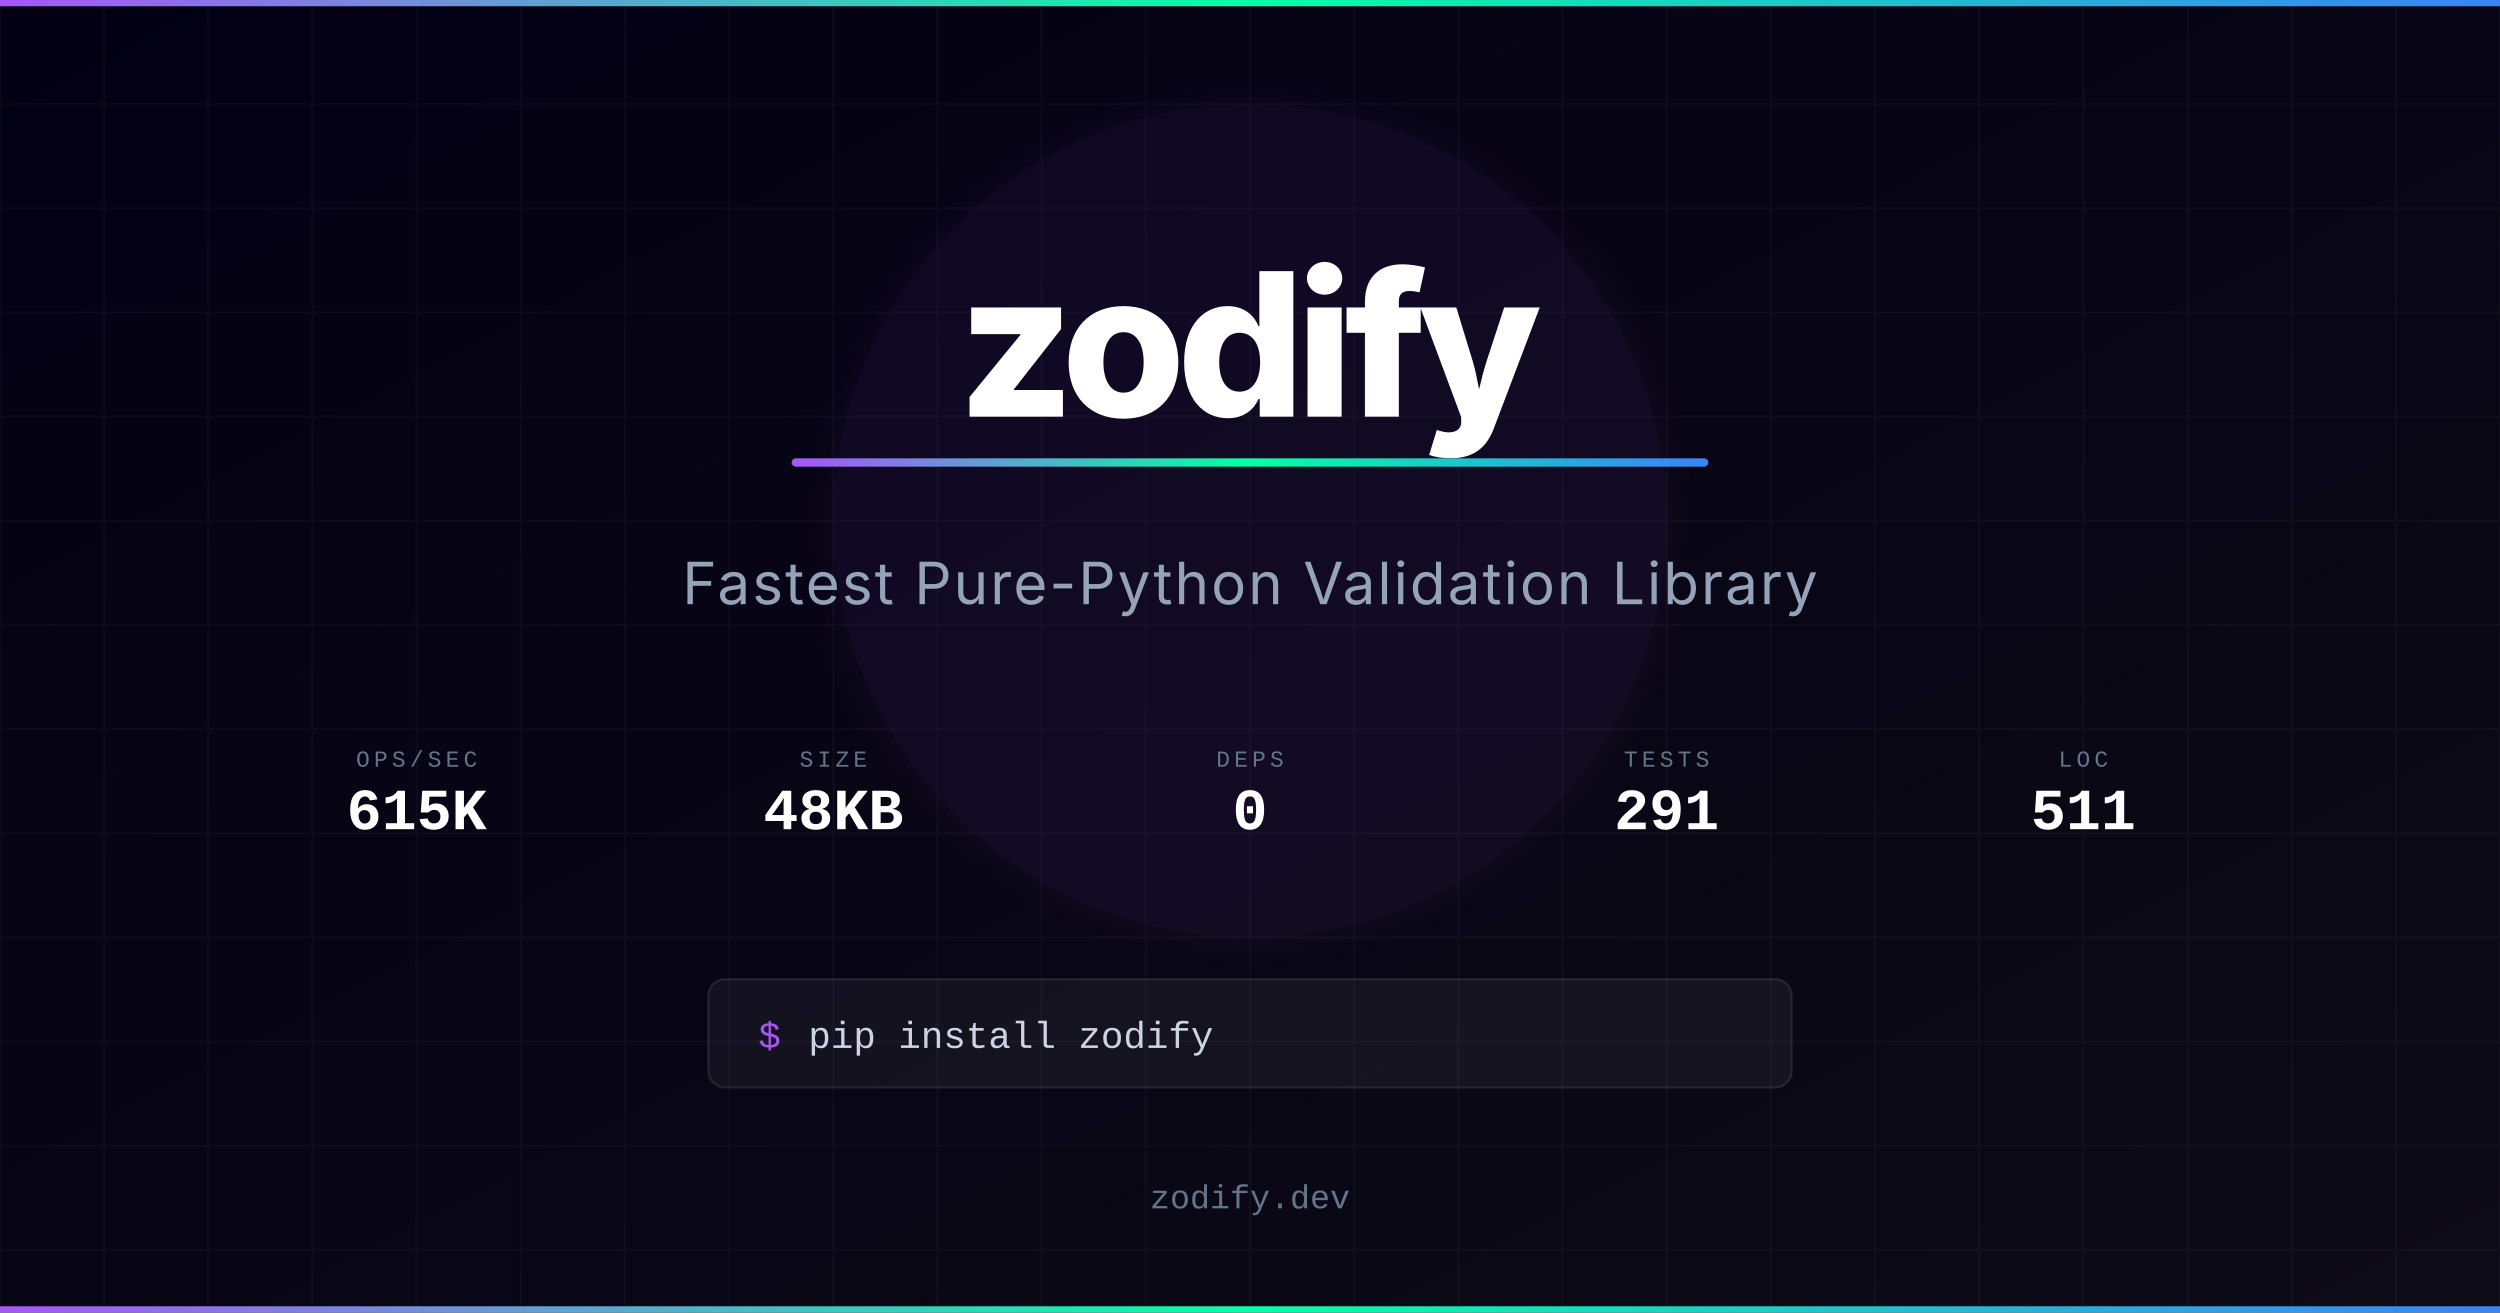
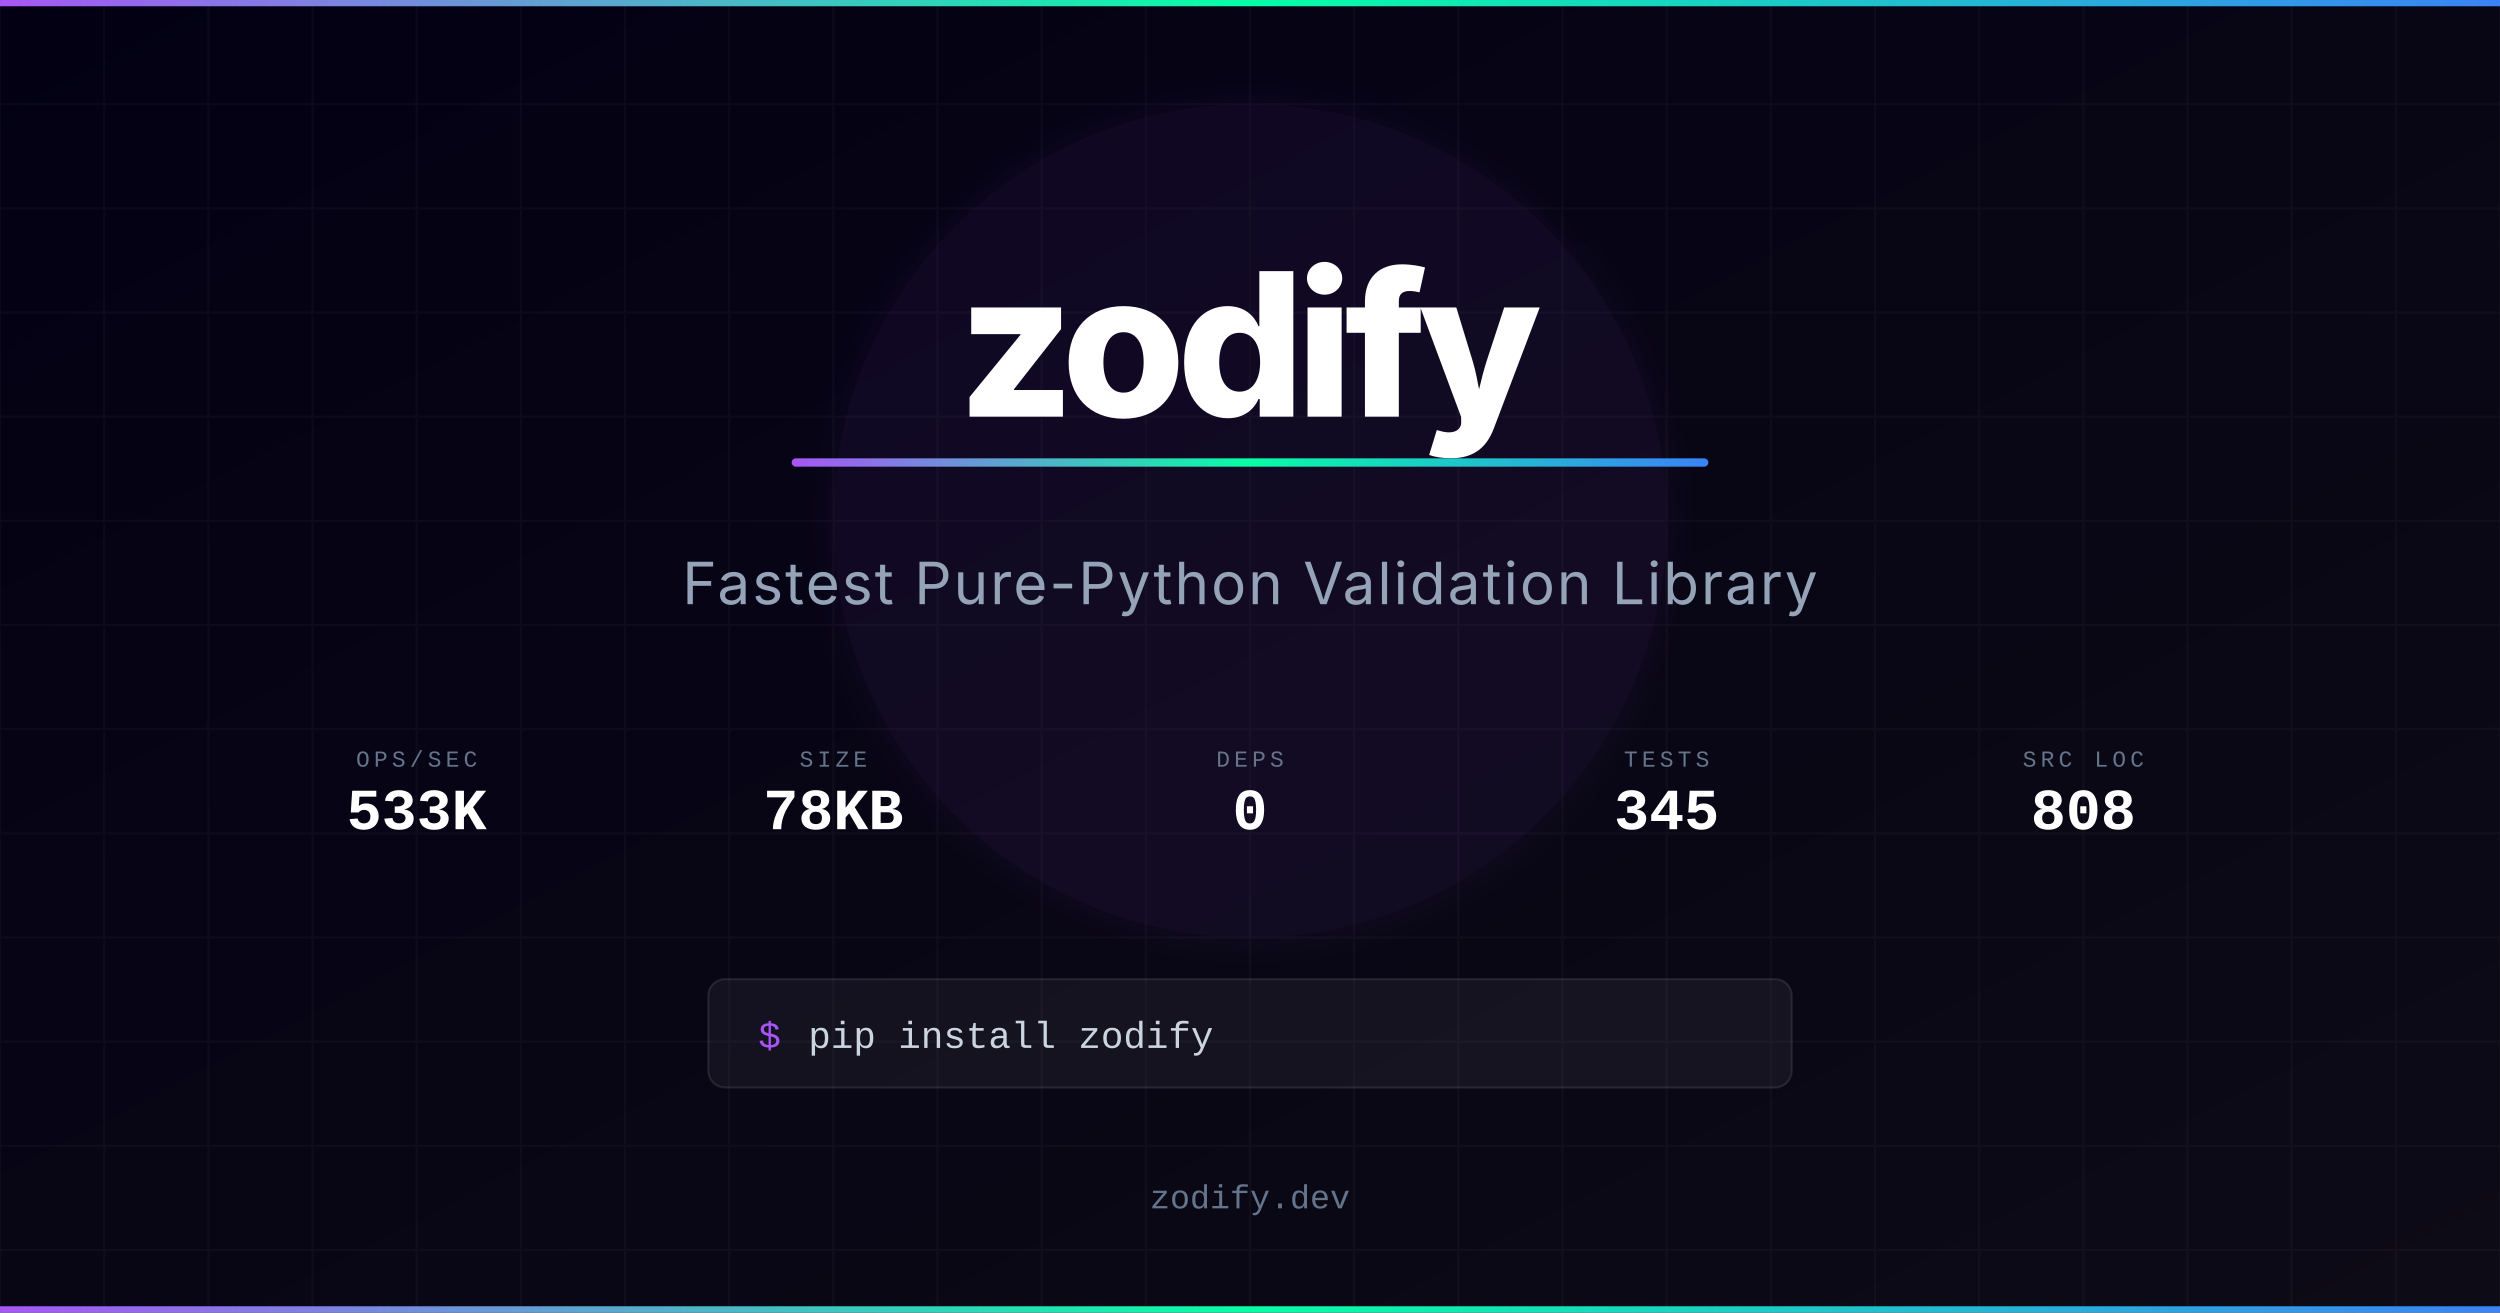
<svg xmlns="http://www.w3.org/2000/svg" width="1200" height="630" viewBox="0 0 1200 630">
  <defs>
    <linearGradient id="bg" x1="0%" y1="0%" x2="100%" y2="100%">
      <stop offset="0%" style="stop-color:#030014" />
      <stop offset="100%" style="stop-color:#0d0b16" />
    </linearGradient>
    <linearGradient id="accent" x1="0%" y1="0%" x2="100%" y2="0%">
      <stop offset="0%" style="stop-color:#a855f7" />
      <stop offset="50%" style="stop-color:#06ffa5" />
      <stop offset="100%" style="stop-color:#3b82f6" />
    </linearGradient>
    <filter id="glow">
      <feGaussianBlur stdDeviation="8" result="blur" />
      <feMerge>
        <feMergeNode in="blur" />
        <feMergeNode in="SourceGraphic" />
      </feMerge>
    </filter>
  </defs>
  <rect width="1200" height="630" fill="url(#bg)" />
  <g opacity="0.03">
    <line x1="0" y1="0" x2="0" y2="630" stroke="white" stroke-width="1" />
    <line x1="50" y1="0" x2="50" y2="630" stroke="white" stroke-width="1" />
    <line x1="100" y1="0" x2="100" y2="630" stroke="white" stroke-width="1" />
    <line x1="150" y1="0" x2="150" y2="630" stroke="white" stroke-width="1" />
    <line x1="200" y1="0" x2="200" y2="630" stroke="white" stroke-width="1" />
    <line x1="250" y1="0" x2="250" y2="630" stroke="white" stroke-width="1" />
    <line x1="300" y1="0" x2="300" y2="630" stroke="white" stroke-width="1" />
    <line x1="350" y1="0" x2="350" y2="630" stroke="white" stroke-width="1" />
    <line x1="400" y1="0" x2="400" y2="630" stroke="white" stroke-width="1" />
    <line x1="450" y1="0" x2="450" y2="630" stroke="white" stroke-width="1" />
    <line x1="500" y1="0" x2="500" y2="630" stroke="white" stroke-width="1" />
    <line x1="550" y1="0" x2="550" y2="630" stroke="white" stroke-width="1" />
    <line x1="600" y1="0" x2="600" y2="630" stroke="white" stroke-width="1" />
    <line x1="650" y1="0" x2="650" y2="630" stroke="white" stroke-width="1" />
    <line x1="700" y1="0" x2="700" y2="630" stroke="white" stroke-width="1" />
    <line x1="750" y1="0" x2="750" y2="630" stroke="white" stroke-width="1" />
    <line x1="800" y1="0" x2="800" y2="630" stroke="white" stroke-width="1" />
    <line x1="850" y1="0" x2="850" y2="630" stroke="white" stroke-width="1" />
    <line x1="900" y1="0" x2="900" y2="630" stroke="white" stroke-width="1" />
    <line x1="950" y1="0" x2="950" y2="630" stroke="white" stroke-width="1" />
    <line x1="1000" y1="0" x2="1000" y2="630" stroke="white" stroke-width="1" />
    <line x1="1050" y1="0" x2="1050" y2="630" stroke="white" stroke-width="1" />
    <line x1="1100" y1="0" x2="1100" y2="630" stroke="white" stroke-width="1" />
    <line x1="1150" y1="0" x2="1150" y2="630" stroke="white" stroke-width="1" />
    <line x1="1200" y1="0" x2="1200" y2="630" stroke="white" stroke-width="1" />
    <line x1="0" y1="0" x2="1200" y2="0" stroke="white" stroke-width="1" />
    <line x1="0" y1="50" x2="1200" y2="50" stroke="white" stroke-width="1" />
    <line x1="0" y1="100" x2="1200" y2="100" stroke="white" stroke-width="1" />
    <line x1="0" y1="150" x2="1200" y2="150" stroke="white" stroke-width="1" />
    <line x1="0" y1="200" x2="1200" y2="200" stroke="white" stroke-width="1" />
    <line x1="0" y1="250" x2="1200" y2="250" stroke="white" stroke-width="1" />
    <line x1="0" y1="300" x2="1200" y2="300" stroke="white" stroke-width="1" />
    <line x1="0" y1="350" x2="1200" y2="350" stroke="white" stroke-width="1" />
    <line x1="0" y1="400" x2="1200" y2="400" stroke="white" stroke-width="1" />
    <line x1="0" y1="450" x2="1200" y2="450" stroke="white" stroke-width="1" />
    <line x1="0" y1="500" x2="1200" y2="500" stroke="white" stroke-width="1" />
    <line x1="0" y1="550" x2="1200" y2="550" stroke="white" stroke-width="1" />
    <line x1="0" y1="600" x2="1200" y2="600" stroke="white" stroke-width="1" />
    <line x1="0" y1="650" x2="1200" y2="650" stroke="white" stroke-width="1" />
  </g>
  <circle cx="600" cy="250" r="200" fill="#a855f7" opacity="0.06" filter="url(#glow)" />
  <text x="600" y="200" text-anchor="middle" font-family="system-ui, -apple-system, sans-serif" font-weight="800" font-size="96" fill="white" letter-spacing="-4">zodify</text>
  <rect x="380" y="220" width="440" height="4" rx="2" fill="url(#accent)" />
  <text x="600" y="290" text-anchor="middle" font-family="system-ui, -apple-system, sans-serif" font-weight="400" font-size="28" fill="#94a3b8" letter-spacing="1">Fastest Pure-Python Validation Library</text>
  <g transform="translate(600, 380)" text-anchor="middle" font-family="'Courier New', monospace">
    <g transform="translate(-400, 0)">
      <text y="-12" font-size="11" fill="#64748b" letter-spacing="2">OPS/SEC</text>
-       <text y="18" font-size="28" fill="white" font-weight="700">615K</text>
+       <text y="18" font-size="28" fill="white" font-weight="700">533K</text>
    </g>
    <g transform="translate(-200, 0)">
      <text y="-12" font-size="11" fill="#64748b" letter-spacing="2">SIZE</text>
-       <text y="18" font-size="28" fill="white" font-weight="700">48KB</text>
+       <text y="18" font-size="28" fill="white" font-weight="700">78KB</text>
    </g>
    <g transform="translate(0, 0)">
      <text y="-12" font-size="11" fill="#64748b" letter-spacing="2">DEPS</text>
      <text y="18" font-size="28" fill="white" font-weight="700">0</text>
    </g>
    <g transform="translate(200, 0)">
      <text y="-12" font-size="11" fill="#64748b" letter-spacing="2">TESTS</text>
-       <text y="18" font-size="28" fill="white" font-weight="700">291</text>
+       <text y="18" font-size="28" fill="white" font-weight="700">345</text>
    </g>
    <g transform="translate(400, 0)">
-       <text y="-12" font-size="11" fill="#64748b" letter-spacing="2">LOC</text>
-       <text y="18" font-size="28" fill="white" font-weight="700">511</text>
+       <text y="-12" font-size="11" fill="#64748b" letter-spacing="2">SRC LOC</text>
+       <text y="18" font-size="28" fill="white" font-weight="700">808</text>
    </g>
  </g>
  <g transform="translate(340, 470)">
    <rect width="520" height="52" rx="8" fill="white" fill-opacity="0.05" stroke="white" stroke-opacity="0.1" />
    <text x="24" y="33" font-family="'Courier New', monospace" font-size="18" fill="#a855f7">$</text>
    <text x="48" y="33" font-family="'Courier New', monospace" font-size="18" fill="#cbd5e1">pip install zodify</text>
  </g>
  <text x="600" y="580" text-anchor="middle" font-family="'Courier New', monospace" font-size="16" fill="#64748b">zodify.dev</text>
  <rect x="0" y="0" width="1200" height="3" fill="url(#accent)" />
  <rect x="0" y="627" width="1200" height="3" fill="url(#accent)" />
</svg>
